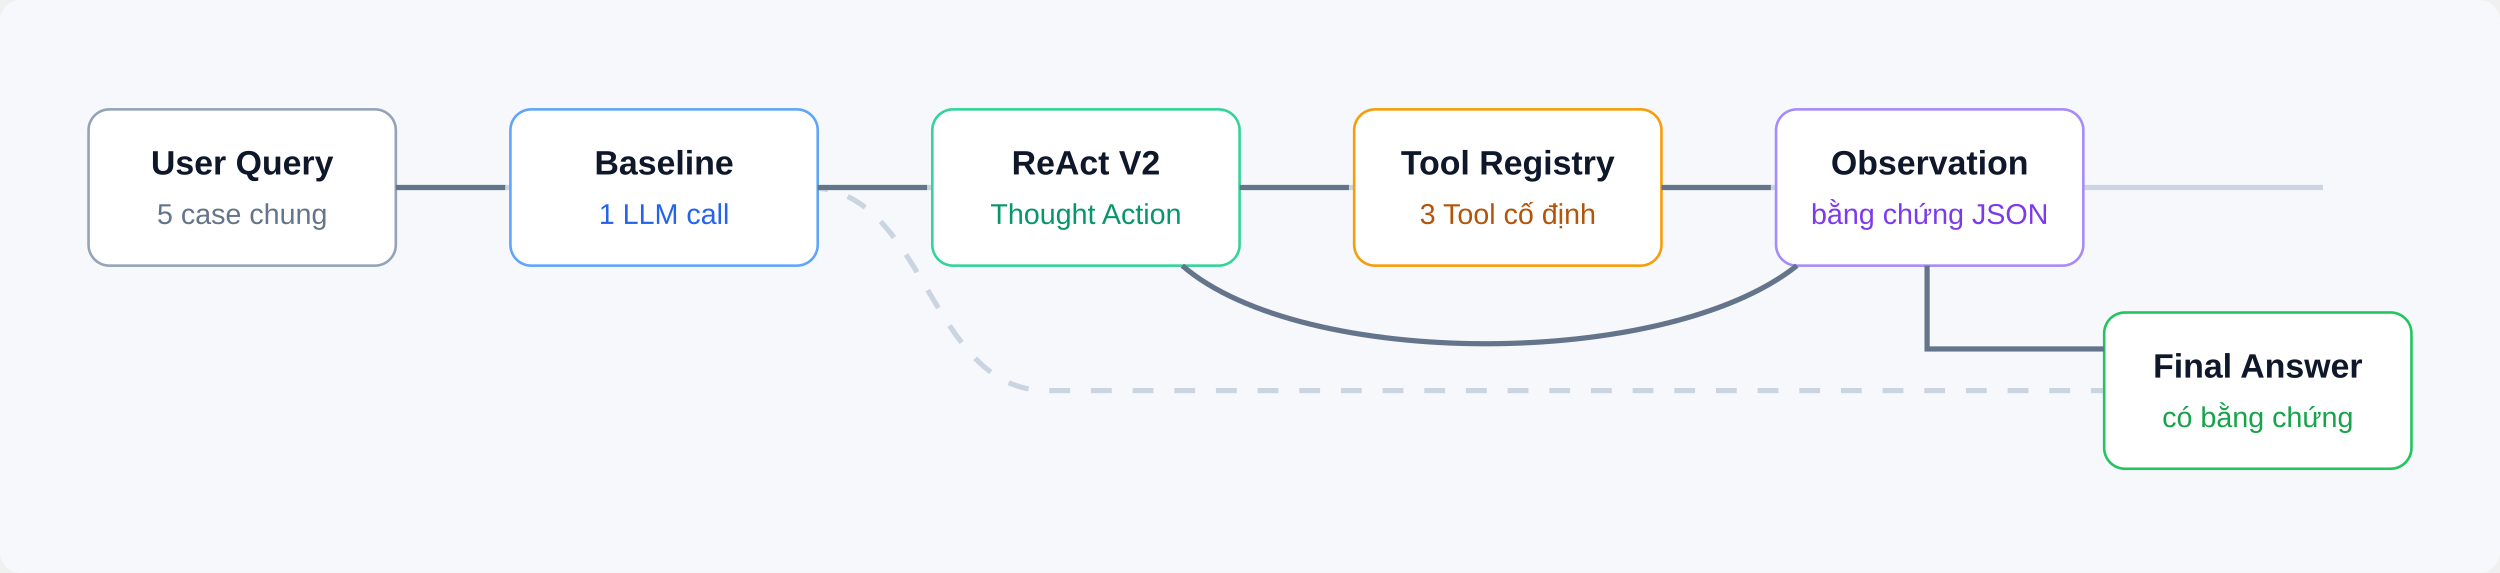
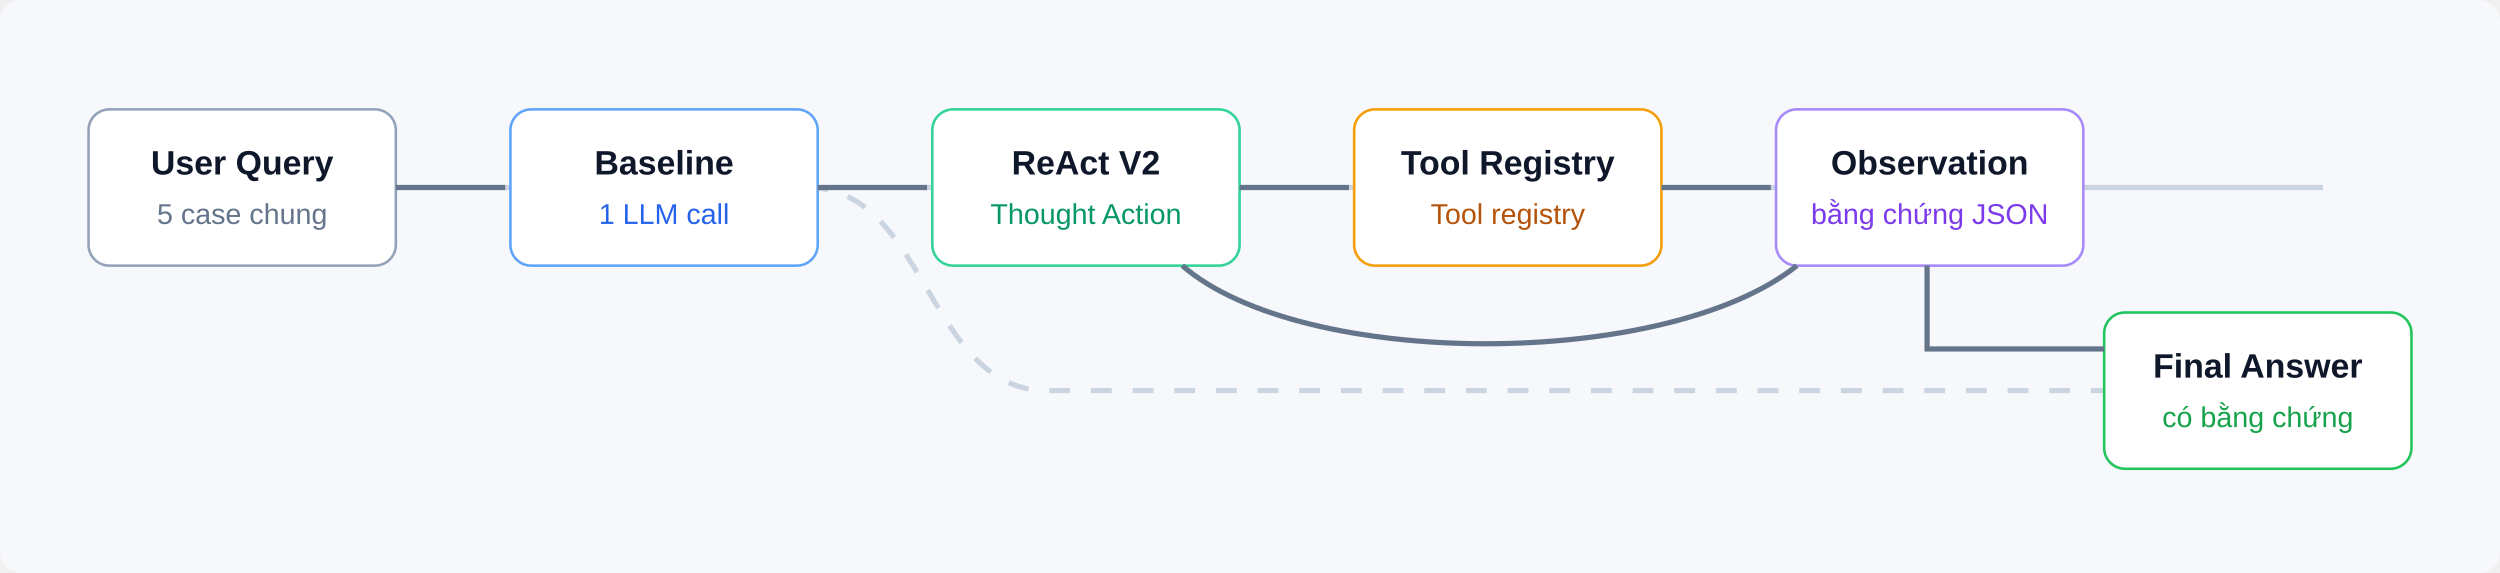
<svg xmlns="http://www.w3.org/2000/svg" width="960" height="220" viewBox="0 0 960 220" fill="none" role="img" aria-labelledby="title desc">
  <rect width="960" height="220" rx="8" fill="#F6F8FB" />
  <path d="M52 72H892" stroke="#CBD5E1" stroke-width="2" />
  <path d="M310 72C356 72 356 150 402 150H808" stroke="#CBD5E1" stroke-width="2" stroke-dasharray="8 8" />
  <g>
    <rect x="34" y="42" width="118" height="60" rx="8" fill="#FFFFFF" stroke="#94A3B8" />
    <text x="93" y="67" text-anchor="middle" font-size="13" font-family="Arial" fill="#0F172A" font-weight="700">User Query</text>
    <text x="93" y="86" text-anchor="middle" font-size="11" font-family="Arial" fill="#64748B">5 case chung</text>
  </g>
  <g>
    <rect x="196" y="42" width="118" height="60" rx="8" fill="#FFFFFF" stroke="#60A5FA" />
    <text x="255" y="67" text-anchor="middle" font-size="13" font-family="Arial" fill="#0F172A" font-weight="700">Baseline</text>
    <text x="255" y="86" text-anchor="middle" font-size="11" font-family="Arial" fill="#2563EB">1 LLM call</text>
  </g>
  <g>
    <rect x="358" y="42" width="118" height="60" rx="8" fill="#FFFFFF" stroke="#34D399" />
    <text x="417" y="67" text-anchor="middle" font-size="13" font-family="Arial" fill="#0F172A" font-weight="700">ReAct V2</text>
    <text x="417" y="86" text-anchor="middle" font-size="11" font-family="Arial" fill="#059669">Thought Action</text>
  </g>
  <g>
    <rect x="520" y="42" width="118" height="60" rx="8" fill="#FFFFFF" stroke="#F59E0B" />
    <text x="579" y="67" text-anchor="middle" font-size="13" font-family="Arial" fill="#0F172A" font-weight="700">Tool Registry</text>
-     <text x="579" y="86" text-anchor="middle" font-size="11" font-family="Arial" fill="#B45309">3 Tool cố định</text>
+     <text x="579" y="86" text-anchor="middle" font-size="11" font-family="Arial" fill="#B45309">Tool registry</text>
  </g>
  <g>
    <rect x="682" y="42" width="118" height="60" rx="8" fill="#FFFFFF" stroke="#A78BFA" />
    <text x="741" y="67" text-anchor="middle" font-size="13" font-family="Arial" fill="#0F172A" font-weight="700">Observation</text>
    <text x="741" y="86" text-anchor="middle" font-size="11" font-family="Arial" fill="#7C3AED">bằng chứng JSON</text>
  </g>
  <g>
    <rect x="808" y="120" width="118" height="60" rx="8" fill="#FFFFFF" stroke="#22C55E" />
    <text x="867" y="145" text-anchor="middle" font-size="13" font-family="Arial" fill="#0F172A" font-weight="700">Final Answer</text>
    <text x="867" y="164" text-anchor="middle" font-size="11" font-family="Arial" fill="#16A34A">có bằng chứng</text>
  </g>
  <path d="M152 72H194" stroke="#64748B" stroke-width="2" />
  <path d="M314 72H356" stroke="#64748B" stroke-width="2" />
  <path d="M476 72H518" stroke="#64748B" stroke-width="2" />
  <path d="M638 72H680" stroke="#64748B" stroke-width="2" />
  <path d="M740 102V134H808" stroke="#64748B" stroke-width="2" />
  <path d="M690 102C640 142 500 142 454 102" stroke="#64748B" stroke-width="2" />
</svg>
